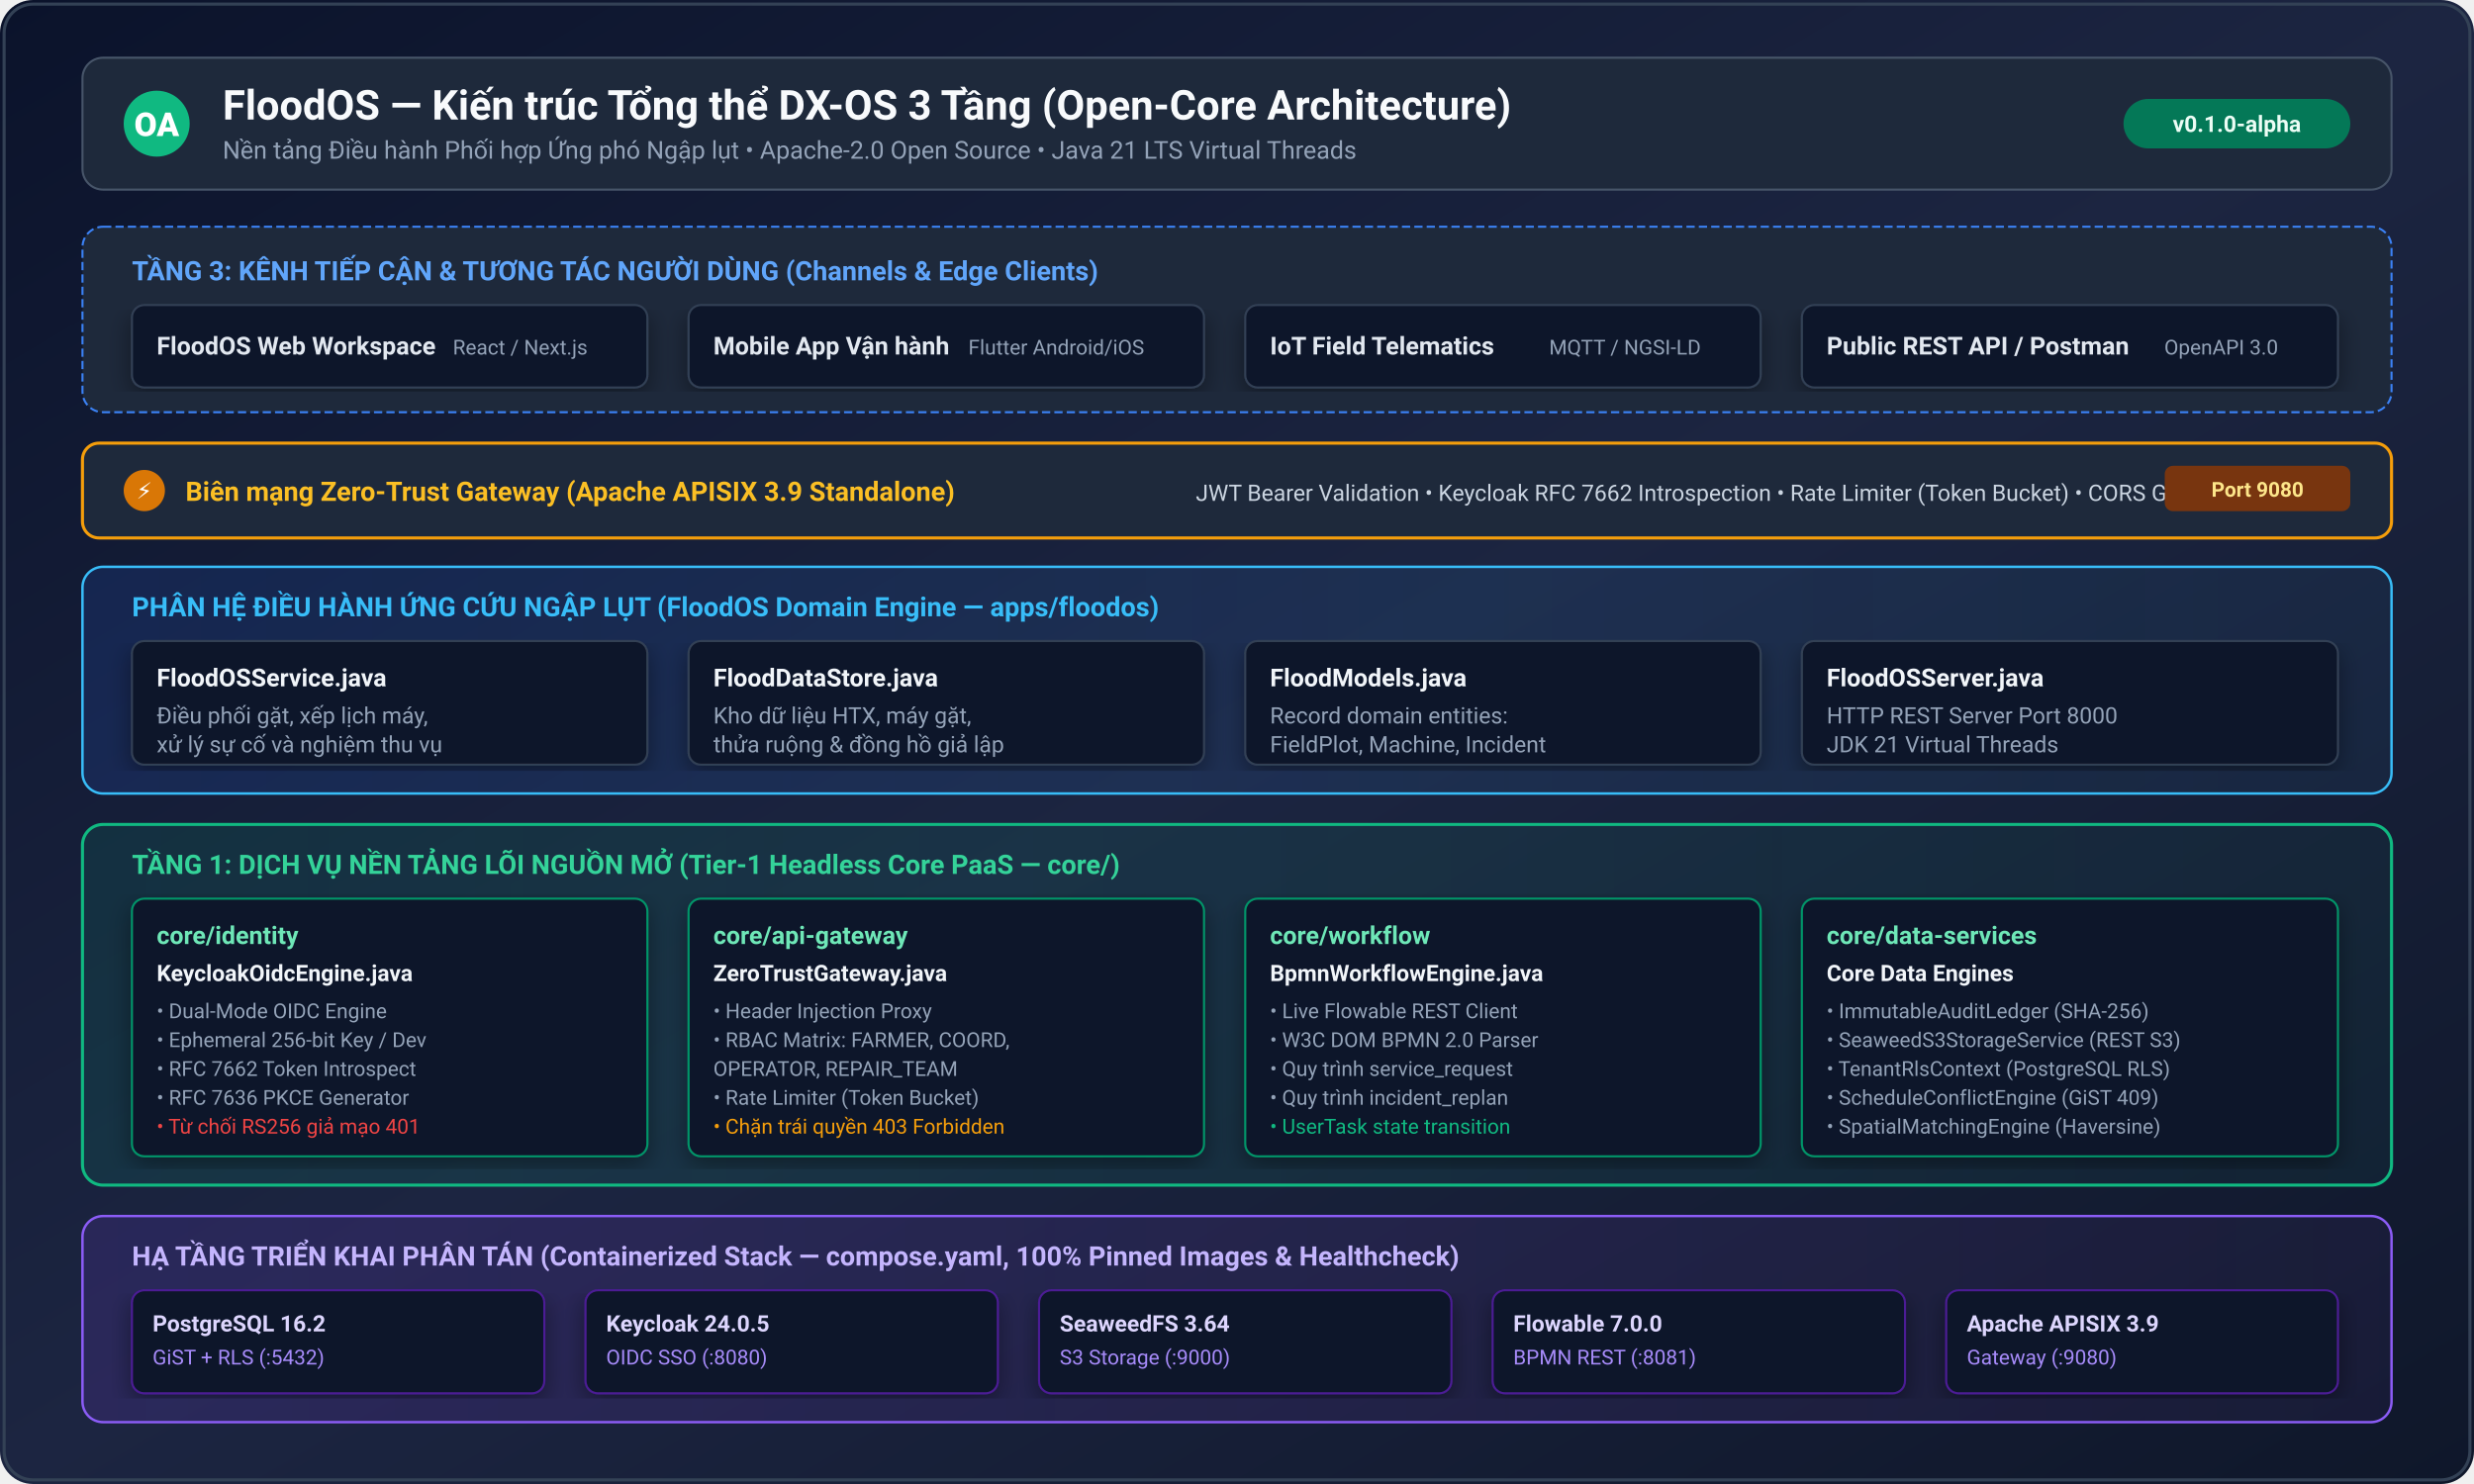
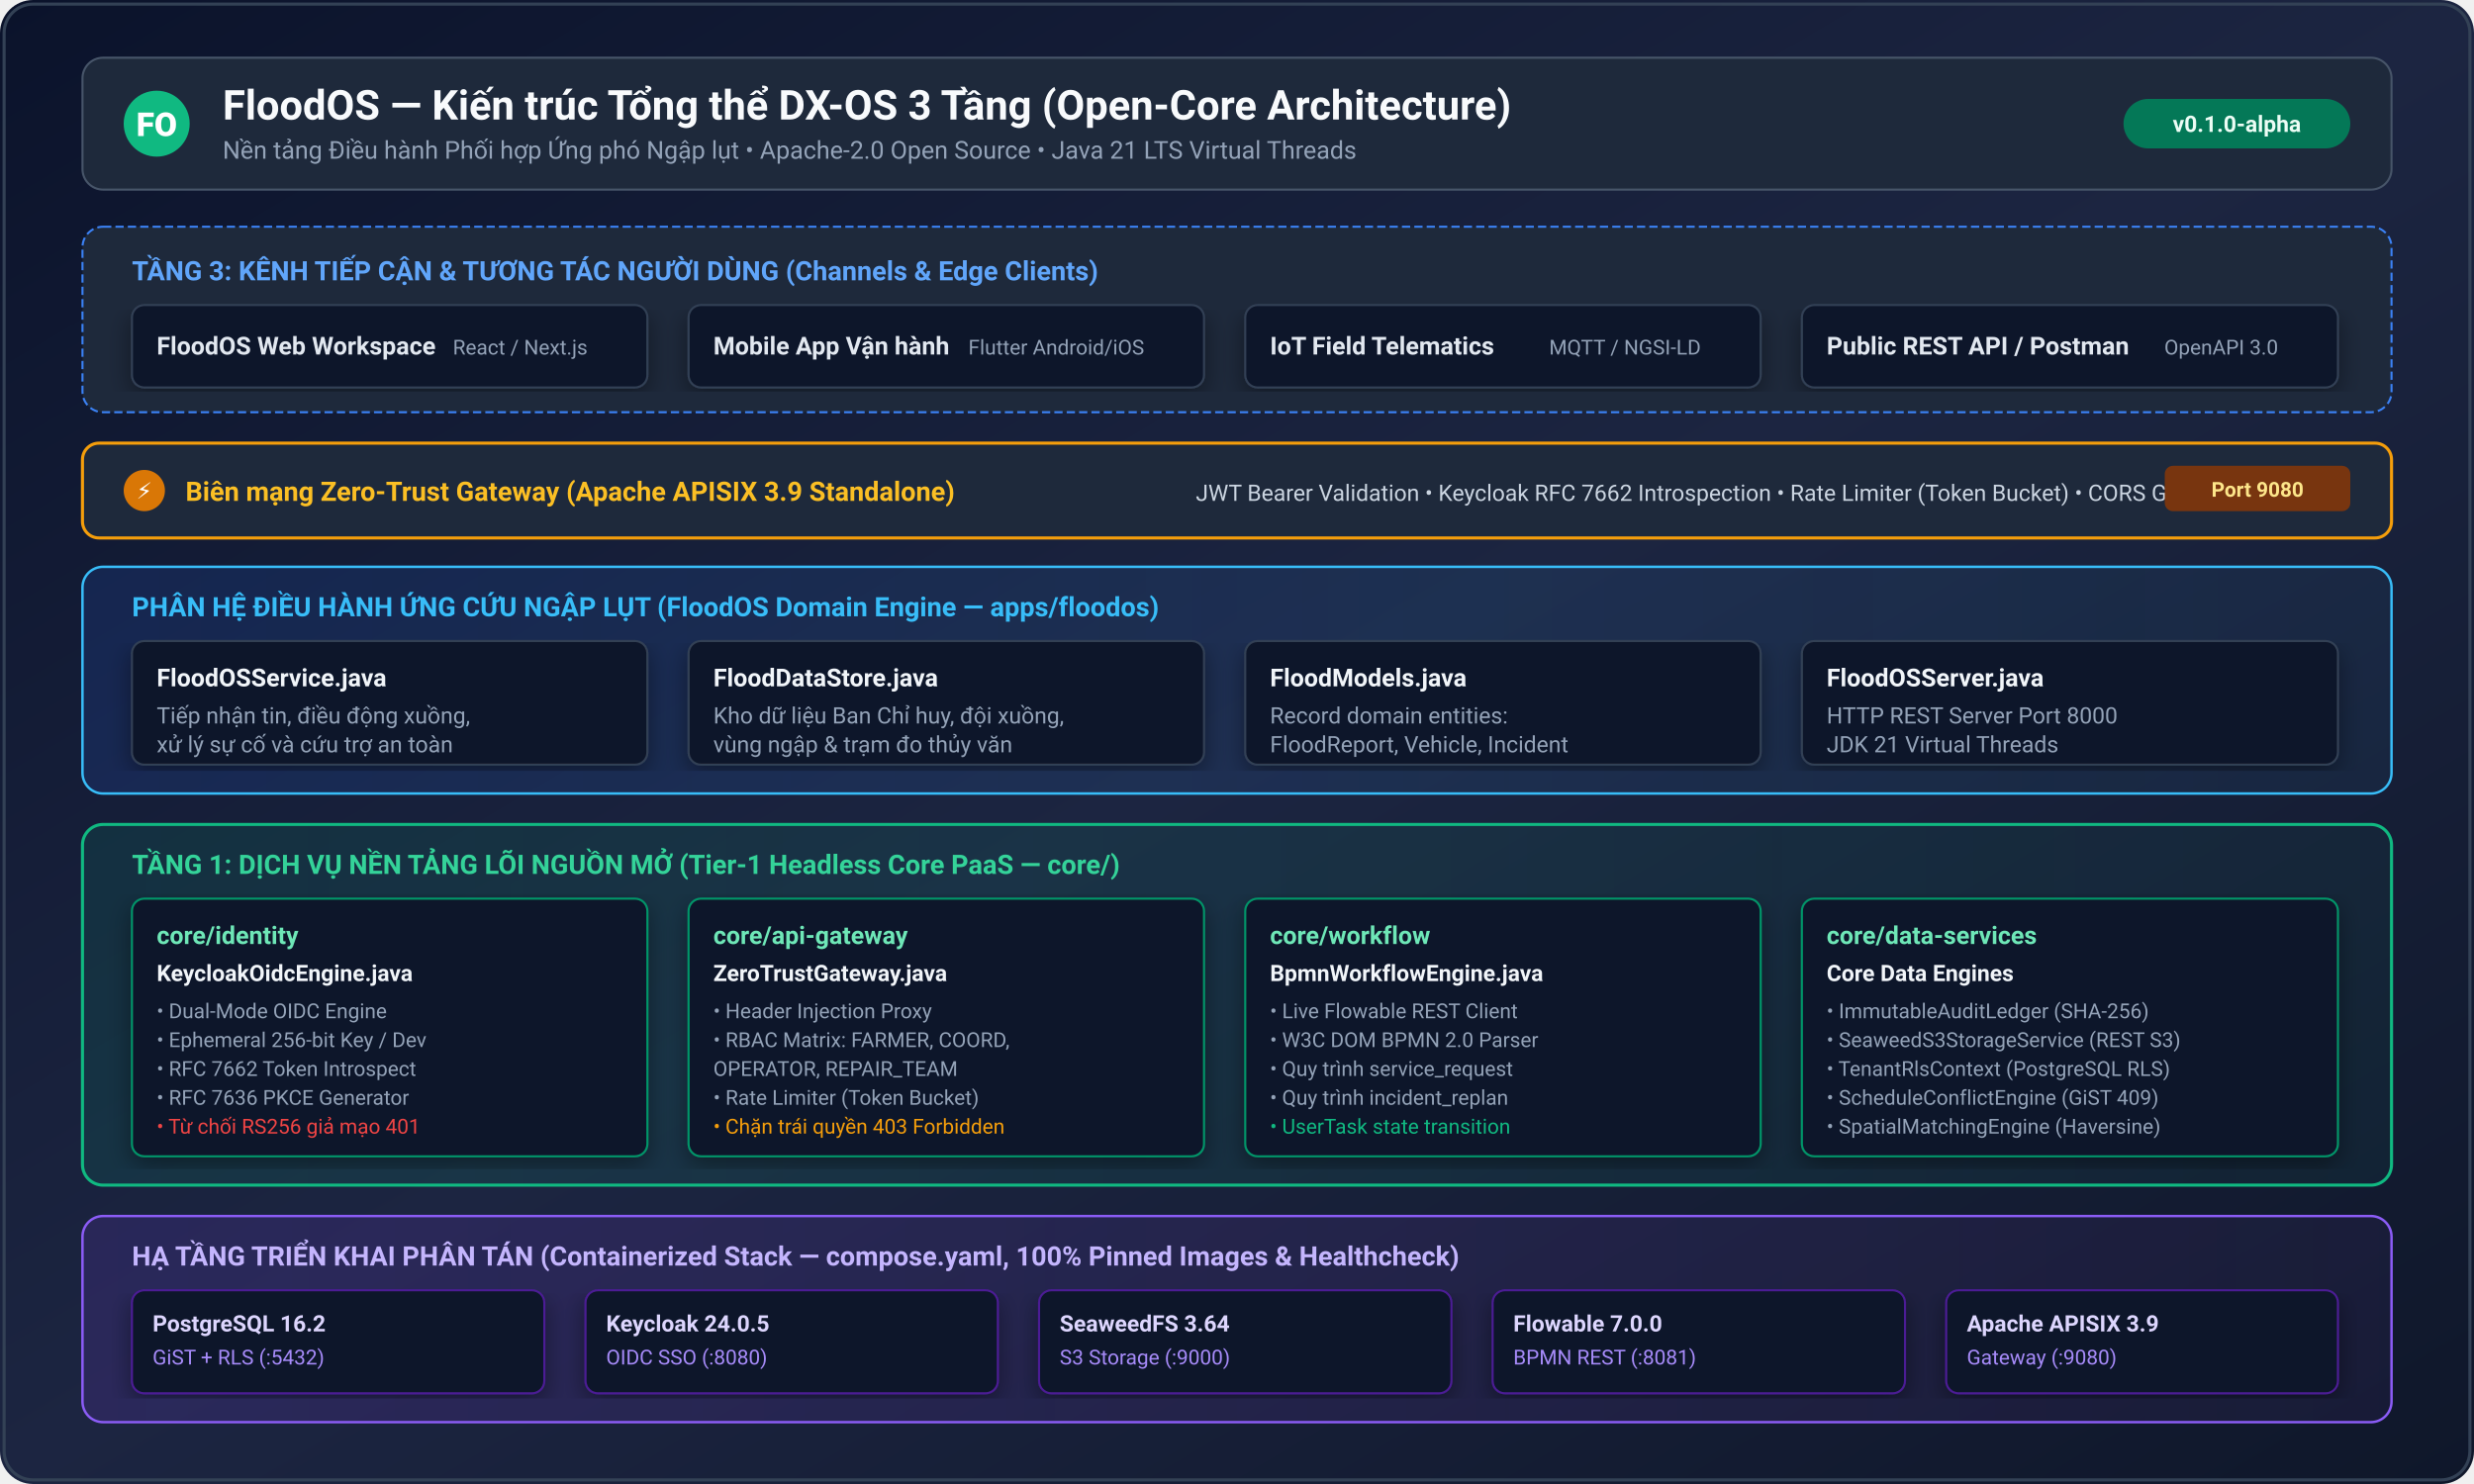
<svg xmlns="http://www.w3.org/2000/svg" viewBox="0 0 1200 720" width="100%" height="100%">
  <defs>
    <linearGradient id="bgGrad" x1="0%" y1="0%" x2="100%" y2="100%">
      <stop offset="0%" stop-color="#0B132B" />
      <stop offset="50%" stop-color="#1C2541" />
      <stop offset="100%" stop-color="#0F172A" />
    </linearGradient>
    <linearGradient id="tier1Grad" x1="0%" y1="0%" x2="100%" y2="0%">
      <stop offset="0%" stop-color="#059669" stop-opacity="0.15" />
      <stop offset="100%" stop-color="#10B981" stop-opacity="0.05" />
    </linearGradient>
    <linearGradient id="tier2Grad" x1="0%" y1="0%" x2="100%" y2="0%">
      <stop offset="0%" stop-color="#2563EB" stop-opacity="0.15" />
      <stop offset="100%" stop-color="#38BDF8" stop-opacity="0.05" />
    </linearGradient>
    <linearGradient id="infraGrad" x1="0%" y1="0%" x2="100%" y2="0%">
      <stop offset="0%" stop-color="#7C3AED" stop-opacity="0.15" />
      <stop offset="100%" stop-color="#A855F7" stop-opacity="0.05" />
    </linearGradient>
    <filter id="cardShadow" x="-5%" y="-5%" width="110%" height="110%">
      <feDropShadow dx="0" dy="4" stdDeviation="6" flood-color="#000000" flood-opacity="0.4" />
    </filter>
  </defs>
  <rect width="1200" height="720" rx="16" fill="url(#bgGrad)" />
  <rect width="1196" height="716" x="2" y="2" rx="14" fill="none" stroke="#334155" stroke-width="1.5" />
  <g transform="translate(40, 28)">
    <rect width="1120" height="64" rx="10" fill="#1E293B" stroke="#475569" stroke-width="1" />
    <circle cx="36" cy="32" r="16" fill="#10B981" />
-     <text x="36" y="38" font-family="'Segoe UI', Roboto, sans-serif" font-weight="900" font-size="16" fill="#FFFFFF" text-anchor="middle">OA</text>
+     <text x="36" y="38" font-family="'Segoe UI', Roboto, sans-serif" font-weight="900" font-size="16" fill="#FFFFFF" text-anchor="middle">FO</text>
    <text x="68" y="30" font-family="'Segoe UI', Roboto, sans-serif" font-size="20" font-weight="bold" fill="#F8FAFC">FloodOS — Kiến trúc Tổng thể DX-OS 3 Tầng (Open-Core Architecture)</text>
    <text x="68" y="49" font-family="'Segoe UI', Roboto, sans-serif" font-size="12" fill="#94A3B8">Nền tảng Điều hành Phối hợp Ứng phó Ngập lụt • Apache-2.0 Open Source • Java 21 LTS Virtual Threads</text>
    <rect x="990" y="20" width="110" height="24" rx="12" fill="#047857" />
    <text x="1045" y="36" font-family="'Segoe UI', Roboto, sans-serif" font-size="11" font-weight="bold" fill="#ECFDF5" text-anchor="middle">v0.1.0-alpha</text>
  </g>
  <g transform="translate(40, 110)">
    <rect width="1120" height="90" rx="10" fill="#1E293B" stroke="#3B82F6" stroke-width="1" stroke-dasharray="4 2" />
    <text x="24" y="26" font-family="'Segoe UI', Roboto, sans-serif" font-size="13" font-weight="bold" fill="#60A5FA">TẦNG 3: KÊNH TIẾP CẬN &amp; TƯƠNG TÁC NGƯỜI DÙNG (Channels &amp; Edge Clients)</text>
    <rect x="24" y="38" width="250" height="40" rx="6" fill="#0F172A" stroke="#334155" filter="url(#cardShadow)" />
    <text x="36" y="62" font-family="'Segoe UI', Roboto, sans-serif" font-size="12" font-weight="bold" fill="#E2E8F0">FloodOS Web Workspace</text>
    <text x="245" y="62" font-family="'Segoe UI', Roboto, sans-serif" font-size="10" fill="#94A3B8" text-anchor="end">React / Next.js</text>
    <rect x="294" y="38" width="250" height="40" rx="6" fill="#0F172A" stroke="#334155" filter="url(#cardShadow)" />
    <text x="306" y="62" font-family="'Segoe UI', Roboto, sans-serif" font-size="12" font-weight="bold" fill="#E2E8F0">Mobile App Vận hành</text>
    <text x="515" y="62" font-family="'Segoe UI', Roboto, sans-serif" font-size="10" fill="#94A3B8" text-anchor="end">Flutter Android/iOS</text>
    <rect x="564" y="38" width="250" height="40" rx="6" fill="#0F172A" stroke="#334155" filter="url(#cardShadow)" />
    <text x="576" y="62" font-family="'Segoe UI', Roboto, sans-serif" font-size="12" font-weight="bold" fill="#E2E8F0">IoT Field Telematics</text>
    <text x="785" y="62" font-family="'Segoe UI', Roboto, sans-serif" font-size="10" fill="#94A3B8" text-anchor="end">MQTT / NGSI-LD</text>
    <rect x="834" y="38" width="260" height="40" rx="6" fill="#0F172A" stroke="#334155" filter="url(#cardShadow)" />
    <text x="846" y="62" font-family="'Segoe UI', Roboto, sans-serif" font-size="12" font-weight="bold" fill="#E2E8F0">Public REST API / Postman</text>
    <text x="1065" y="62" font-family="'Segoe UI', Roboto, sans-serif" font-size="10" fill="#94A3B8" text-anchor="end">OpenAPI 3.0</text>
  </g>
  <g transform="translate(40, 215)">
    <rect width="1120" height="46" rx="8" fill="#1E293B" stroke="#F59E0B" stroke-width="1.5" />
    <circle cx="30" cy="23" r="10" fill="#D97706" />
    <text x="30" y="27" font-family="'Segoe UI', Roboto, sans-serif" font-weight="bold" font-size="11" fill="#FFF" text-anchor="middle">⚡</text>
    <text x="50" y="28" font-family="'Segoe UI', Roboto, sans-serif" font-size="13" font-weight="bold" fill="#FBBF24">Biên mạng Zero-Trust Gateway (Apache APISIX 3.9 Standalone)</text>
    <text x="540" y="28" font-family="'Segoe UI', Roboto, sans-serif" font-size="11" fill="#CBD5E1">JWT Bearer Validation • Keycloak RFC 7662 Introspection • Rate Limiter (Token Bucket) • CORS Guard</text>
    <rect x="1010" y="11" width="90" height="22" rx="4" fill="#78350F" />
    <text x="1055" y="26" font-family="'Segoe UI', Roboto, sans-serif" font-size="10" font-weight="bold" fill="#FDE68A" text-anchor="middle">Port 9080</text>
  </g>
  <g transform="translate(40, 275)">
    <rect width="1120" height="110" rx="10" fill="url(#tier2Grad)" stroke="#38BDF8" stroke-width="1.2" />
    <text x="24" y="24" font-family="'Segoe UI', Roboto, sans-serif" font-size="13" font-weight="bold" fill="#38BDF8">PHÂN HỆ ĐIỀU HÀNH ỨNG CỨU NGẬP LỤT (FloodOS Domain Engine — apps/floodos)</text>
    <rect x="24" y="36" width="250" height="60" rx="6" fill="#0F172A" stroke="#334155" filter="url(#cardShadow)" />
    <text x="36" y="58" font-family="'Segoe UI', Roboto, sans-serif" font-size="12" font-weight="bold" fill="#F1F5F9">FloodOSService.java</text>
-     <text x="36" y="76" font-family="'Segoe UI', Roboto, sans-serif" font-size="11" fill="#94A3B8">Điều phối gặt, xếp lịch máy,</text>
-     <text x="36" y="90" font-family="'Segoe UI', Roboto, sans-serif" font-size="11" fill="#94A3B8">xử lý sự cố và nghiệm thu vụ</text>
+     <text x="36" y="76" font-family="'Segoe UI', Roboto, sans-serif" font-size="11" fill="#94A3B8">Tiếp nhận tin, điều động xuồng,</text>
+     <text x="36" y="90" font-family="'Segoe UI', Roboto, sans-serif" font-size="11" fill="#94A3B8">xử lý sự cố và cứu trợ an toàn</text>
    <rect x="294" y="36" width="250" height="60" rx="6" fill="#0F172A" stroke="#334155" filter="url(#cardShadow)" />
    <text x="306" y="58" font-family="'Segoe UI', Roboto, sans-serif" font-size="12" font-weight="bold" fill="#F1F5F9">FloodDataStore.java</text>
-     <text x="306" y="76" font-family="'Segoe UI', Roboto, sans-serif" font-size="11" fill="#94A3B8">Kho dữ liệu HTX, máy gặt,</text>
-     <text x="306" y="90" font-family="'Segoe UI', Roboto, sans-serif" font-size="11" fill="#94A3B8">thửa ruộng &amp; đồng hồ giả lập</text>
+     <text x="306" y="76" font-family="'Segoe UI', Roboto, sans-serif" font-size="11" fill="#94A3B8">Kho dữ liệu Ban Chỉ huy, đội xuồng,</text>
+     <text x="306" y="90" font-family="'Segoe UI', Roboto, sans-serif" font-size="11" fill="#94A3B8">vùng ngập &amp; trạm đo thủy văn</text>
    <rect x="564" y="36" width="250" height="60" rx="6" fill="#0F172A" stroke="#334155" filter="url(#cardShadow)" />
    <text x="576" y="58" font-family="'Segoe UI', Roboto, sans-serif" font-size="12" font-weight="bold" fill="#F1F5F9">FloodModels.java</text>
    <text x="576" y="76" font-family="'Segoe UI', Roboto, sans-serif" font-size="11" fill="#94A3B8">Record domain entities:</text>
-     <text x="576" y="90" font-family="'Segoe UI', Roboto, sans-serif" font-size="11" fill="#94A3B8">FieldPlot, Machine, Incident</text>
+     <text x="576" y="90" font-family="'Segoe UI', Roboto, sans-serif" font-size="11" fill="#94A3B8">FloodReport, Vehicle, Incident</text>
    <rect x="834" y="36" width="260" height="60" rx="6" fill="#0F172A" stroke="#334155" filter="url(#cardShadow)" />
    <text x="846" y="58" font-family="'Segoe UI', Roboto, sans-serif" font-size="12" font-weight="bold" fill="#F1F5F9">FloodOSServer.java</text>
    <text x="846" y="76" font-family="'Segoe UI', Roboto, sans-serif" font-size="11" fill="#94A3B8">HTTP REST Server Port 8000</text>
    <text x="846" y="90" font-family="'Segoe UI', Roboto, sans-serif" font-size="11" fill="#94A3B8">JDK 21 Virtual Threads</text>
  </g>
  <g transform="translate(40, 400)">
    <rect width="1120" height="175" rx="10" fill="url(#tier1Grad)" stroke="#10B981" stroke-width="1.5" />
    <text x="24" y="24" font-family="'Segoe UI', Roboto, sans-serif" font-size="13" font-weight="bold" fill="#34D399">TẦNG 1: DỊCH VỤ NỀN TẢNG LÕI NGUỒN MỞ (Tier-1 Headless Core PaaS — core/)</text>
    <rect x="24" y="36" width="250" height="125" rx="6" fill="#0F172A" stroke="#059669" filter="url(#cardShadow)" />
    <text x="36" y="58" font-family="'Segoe UI', Roboto, sans-serif" font-size="12" font-weight="bold" fill="#6EE7B7">core/identity</text>
    <text x="36" y="76" font-family="'Segoe UI', Roboto, sans-serif" font-size="11" font-weight="bold" fill="#F1F5F9">KeycloakOidcEngine.java</text>
    <text x="36" y="94" font-family="'Segoe UI', Roboto, sans-serif" font-size="10" fill="#94A3B8">• Dual-Mode OIDC Engine</text>
    <text x="36" y="108" font-family="'Segoe UI', Roboto, sans-serif" font-size="10" fill="#94A3B8">• Ephemeral 256-bit Key / Dev</text>
    <text x="36" y="122" font-family="'Segoe UI', Roboto, sans-serif" font-size="10" fill="#94A3B8">• RFC 7662 Token Introspect</text>
    <text x="36" y="136" font-family="'Segoe UI', Roboto, sans-serif" font-size="10" fill="#94A3B8">• RFC 7636 PKCE Generator</text>
    <text x="36" y="150" font-family="'Segoe UI', Roboto, sans-serif" font-size="10" fill="#EF4444">• Từ chối RS256 giả mạo 401</text>
    <rect x="294" y="36" width="250" height="125" rx="6" fill="#0F172A" stroke="#059669" filter="url(#cardShadow)" />
    <text x="306" y="58" font-family="'Segoe UI', Roboto, sans-serif" font-size="12" font-weight="bold" fill="#6EE7B7">core/api-gateway</text>
    <text x="306" y="76" font-family="'Segoe UI', Roboto, sans-serif" font-size="11" font-weight="bold" fill="#F1F5F9">ZeroTrustGateway.java</text>
    <text x="306" y="94" font-family="'Segoe UI', Roboto, sans-serif" font-size="10" fill="#94A3B8">• Header Injection Proxy</text>
    <text x="306" y="108" font-family="'Segoe UI', Roboto, sans-serif" font-size="10" fill="#94A3B8">• RBAC Matrix: FARMER, COORD,</text>
    <text x="306" y="122" font-family="'Segoe UI', Roboto, sans-serif" font-size="10" fill="#94A3B8">  OPERATOR, REPAIR_TEAM</text>
    <text x="306" y="136" font-family="'Segoe UI', Roboto, sans-serif" font-size="10" fill="#94A3B8">• Rate Limiter (Token Bucket)</text>
    <text x="306" y="150" font-family="'Segoe UI', Roboto, sans-serif" font-size="10" fill="#F59E0B">• Chặn trái quyền 403 Forbidden</text>
    <rect x="564" y="36" width="250" height="125" rx="6" fill="#0F172A" stroke="#059669" filter="url(#cardShadow)" />
    <text x="576" y="58" font-family="'Segoe UI', Roboto, sans-serif" font-size="12" font-weight="bold" fill="#6EE7B7">core/workflow</text>
    <text x="576" y="76" font-family="'Segoe UI', Roboto, sans-serif" font-size="11" font-weight="bold" fill="#F1F5F9">BpmnWorkflowEngine.java</text>
    <text x="576" y="94" font-family="'Segoe UI', Roboto, sans-serif" font-size="10" fill="#94A3B8">• Live Flowable REST Client</text>
    <text x="576" y="108" font-family="'Segoe UI', Roboto, sans-serif" font-size="10" fill="#94A3B8">• W3C DOM BPMN 2.0 Parser</text>
    <text x="576" y="122" font-family="'Segoe UI', Roboto, sans-serif" font-size="10" fill="#94A3B8">• Quy trình service_request</text>
    <text x="576" y="136" font-family="'Segoe UI', Roboto, sans-serif" font-size="10" fill="#94A3B8">• Quy trình incident_replan</text>
    <text x="576" y="150" font-family="'Segoe UI', Roboto, sans-serif" font-size="10" fill="#10B981">• UserTask state transition</text>
    <rect x="834" y="36" width="260" height="125" rx="6" fill="#0F172A" stroke="#059669" filter="url(#cardShadow)" />
    <text x="846" y="58" font-family="'Segoe UI', Roboto, sans-serif" font-size="12" font-weight="bold" fill="#6EE7B7">core/data-services</text>
    <text x="846" y="76" font-family="'Segoe UI', Roboto, sans-serif" font-size="11" font-weight="bold" fill="#F1F5F9">Core Data Engines</text>
    <text x="846" y="94" font-family="'Segoe UI', Roboto, sans-serif" font-size="10" fill="#94A3B8">• ImmutableAuditLedger (SHA-256)</text>
    <text x="846" y="108" font-family="'Segoe UI', Roboto, sans-serif" font-size="10" fill="#94A3B8">• SeaweedS3StorageService (REST S3)</text>
    <text x="846" y="122" font-family="'Segoe UI', Roboto, sans-serif" font-size="10" fill="#94A3B8">• TenantRlsContext (PostgreSQL RLS)</text>
    <text x="846" y="136" font-family="'Segoe UI', Roboto, sans-serif" font-size="10" fill="#94A3B8">• ScheduleConflictEngine (GiST 409)</text>
    <text x="846" y="150" font-family="'Segoe UI', Roboto, sans-serif" font-size="10" fill="#94A3B8">• SpatialMatchingEngine (Haversine)</text>
  </g>
  <g transform="translate(40, 590)">
    <rect width="1120" height="100" rx="10" fill="url(#infraGrad)" stroke="#8B5CF6" stroke-width="1.2" />
    <text x="24" y="24" font-family="'Segoe UI', Roboto, sans-serif" font-size="13" font-weight="bold" fill="#C4B5FD">HẠ TẦNG TRIỂN KHAI PHÂN TÁN (Containerized Stack — compose.yaml, 100% Pinned Images &amp; Healthcheck)</text>
    <rect x="24" y="36" width="200" height="50" rx="6" fill="#0F172A" stroke="#4C1D95" filter="url(#cardShadow)" />
    <text x="34" y="56" font-family="'Segoe UI', Roboto, sans-serif" font-size="11" font-weight="bold" fill="#DDD6FE">PostgreSQL 16.2</text>
    <text x="34" y="72" font-family="'Segoe UI', Roboto, sans-serif" font-size="10" fill="#A78BFA">GiST + RLS (:5432)</text>
    <rect x="244" y="36" width="200" height="50" rx="6" fill="#0F172A" stroke="#4C1D95" filter="url(#cardShadow)" />
    <text x="254" y="56" font-family="'Segoe UI', Roboto, sans-serif" font-size="11" font-weight="bold" fill="#DDD6FE">Keycloak 24.0.5</text>
    <text x="254" y="72" font-family="'Segoe UI', Roboto, sans-serif" font-size="10" fill="#A78BFA">OIDC SSO (:8080)</text>
    <rect x="464" y="36" width="200" height="50" rx="6" fill="#0F172A" stroke="#4C1D95" filter="url(#cardShadow)" />
    <text x="474" y="56" font-family="'Segoe UI', Roboto, sans-serif" font-size="11" font-weight="bold" fill="#DDD6FE">SeaweedFS 3.64</text>
    <text x="474" y="72" font-family="'Segoe UI', Roboto, sans-serif" font-size="10" fill="#A78BFA">S3 Storage (:9000)</text>
    <rect x="684" y="36" width="200" height="50" rx="6" fill="#0F172A" stroke="#4C1D95" filter="url(#cardShadow)" />
    <text x="694" y="56" font-family="'Segoe UI', Roboto, sans-serif" font-size="11" font-weight="bold" fill="#DDD6FE">Flowable 7.0.0</text>
    <text x="694" y="72" font-family="'Segoe UI', Roboto, sans-serif" font-size="10" fill="#A78BFA">BPMN REST (:8081)</text>
    <rect x="904" y="36" width="190" height="50" rx="6" fill="#0F172A" stroke="#4C1D95" filter="url(#cardShadow)" />
    <text x="914" y="56" font-family="'Segoe UI', Roboto, sans-serif" font-size="11" font-weight="bold" fill="#DDD6FE">Apache APISIX 3.9</text>
    <text x="914" y="72" font-family="'Segoe UI', Roboto, sans-serif" font-size="10" fill="#A78BFA">Gateway (:9080)</text>
  </g>
</svg>
